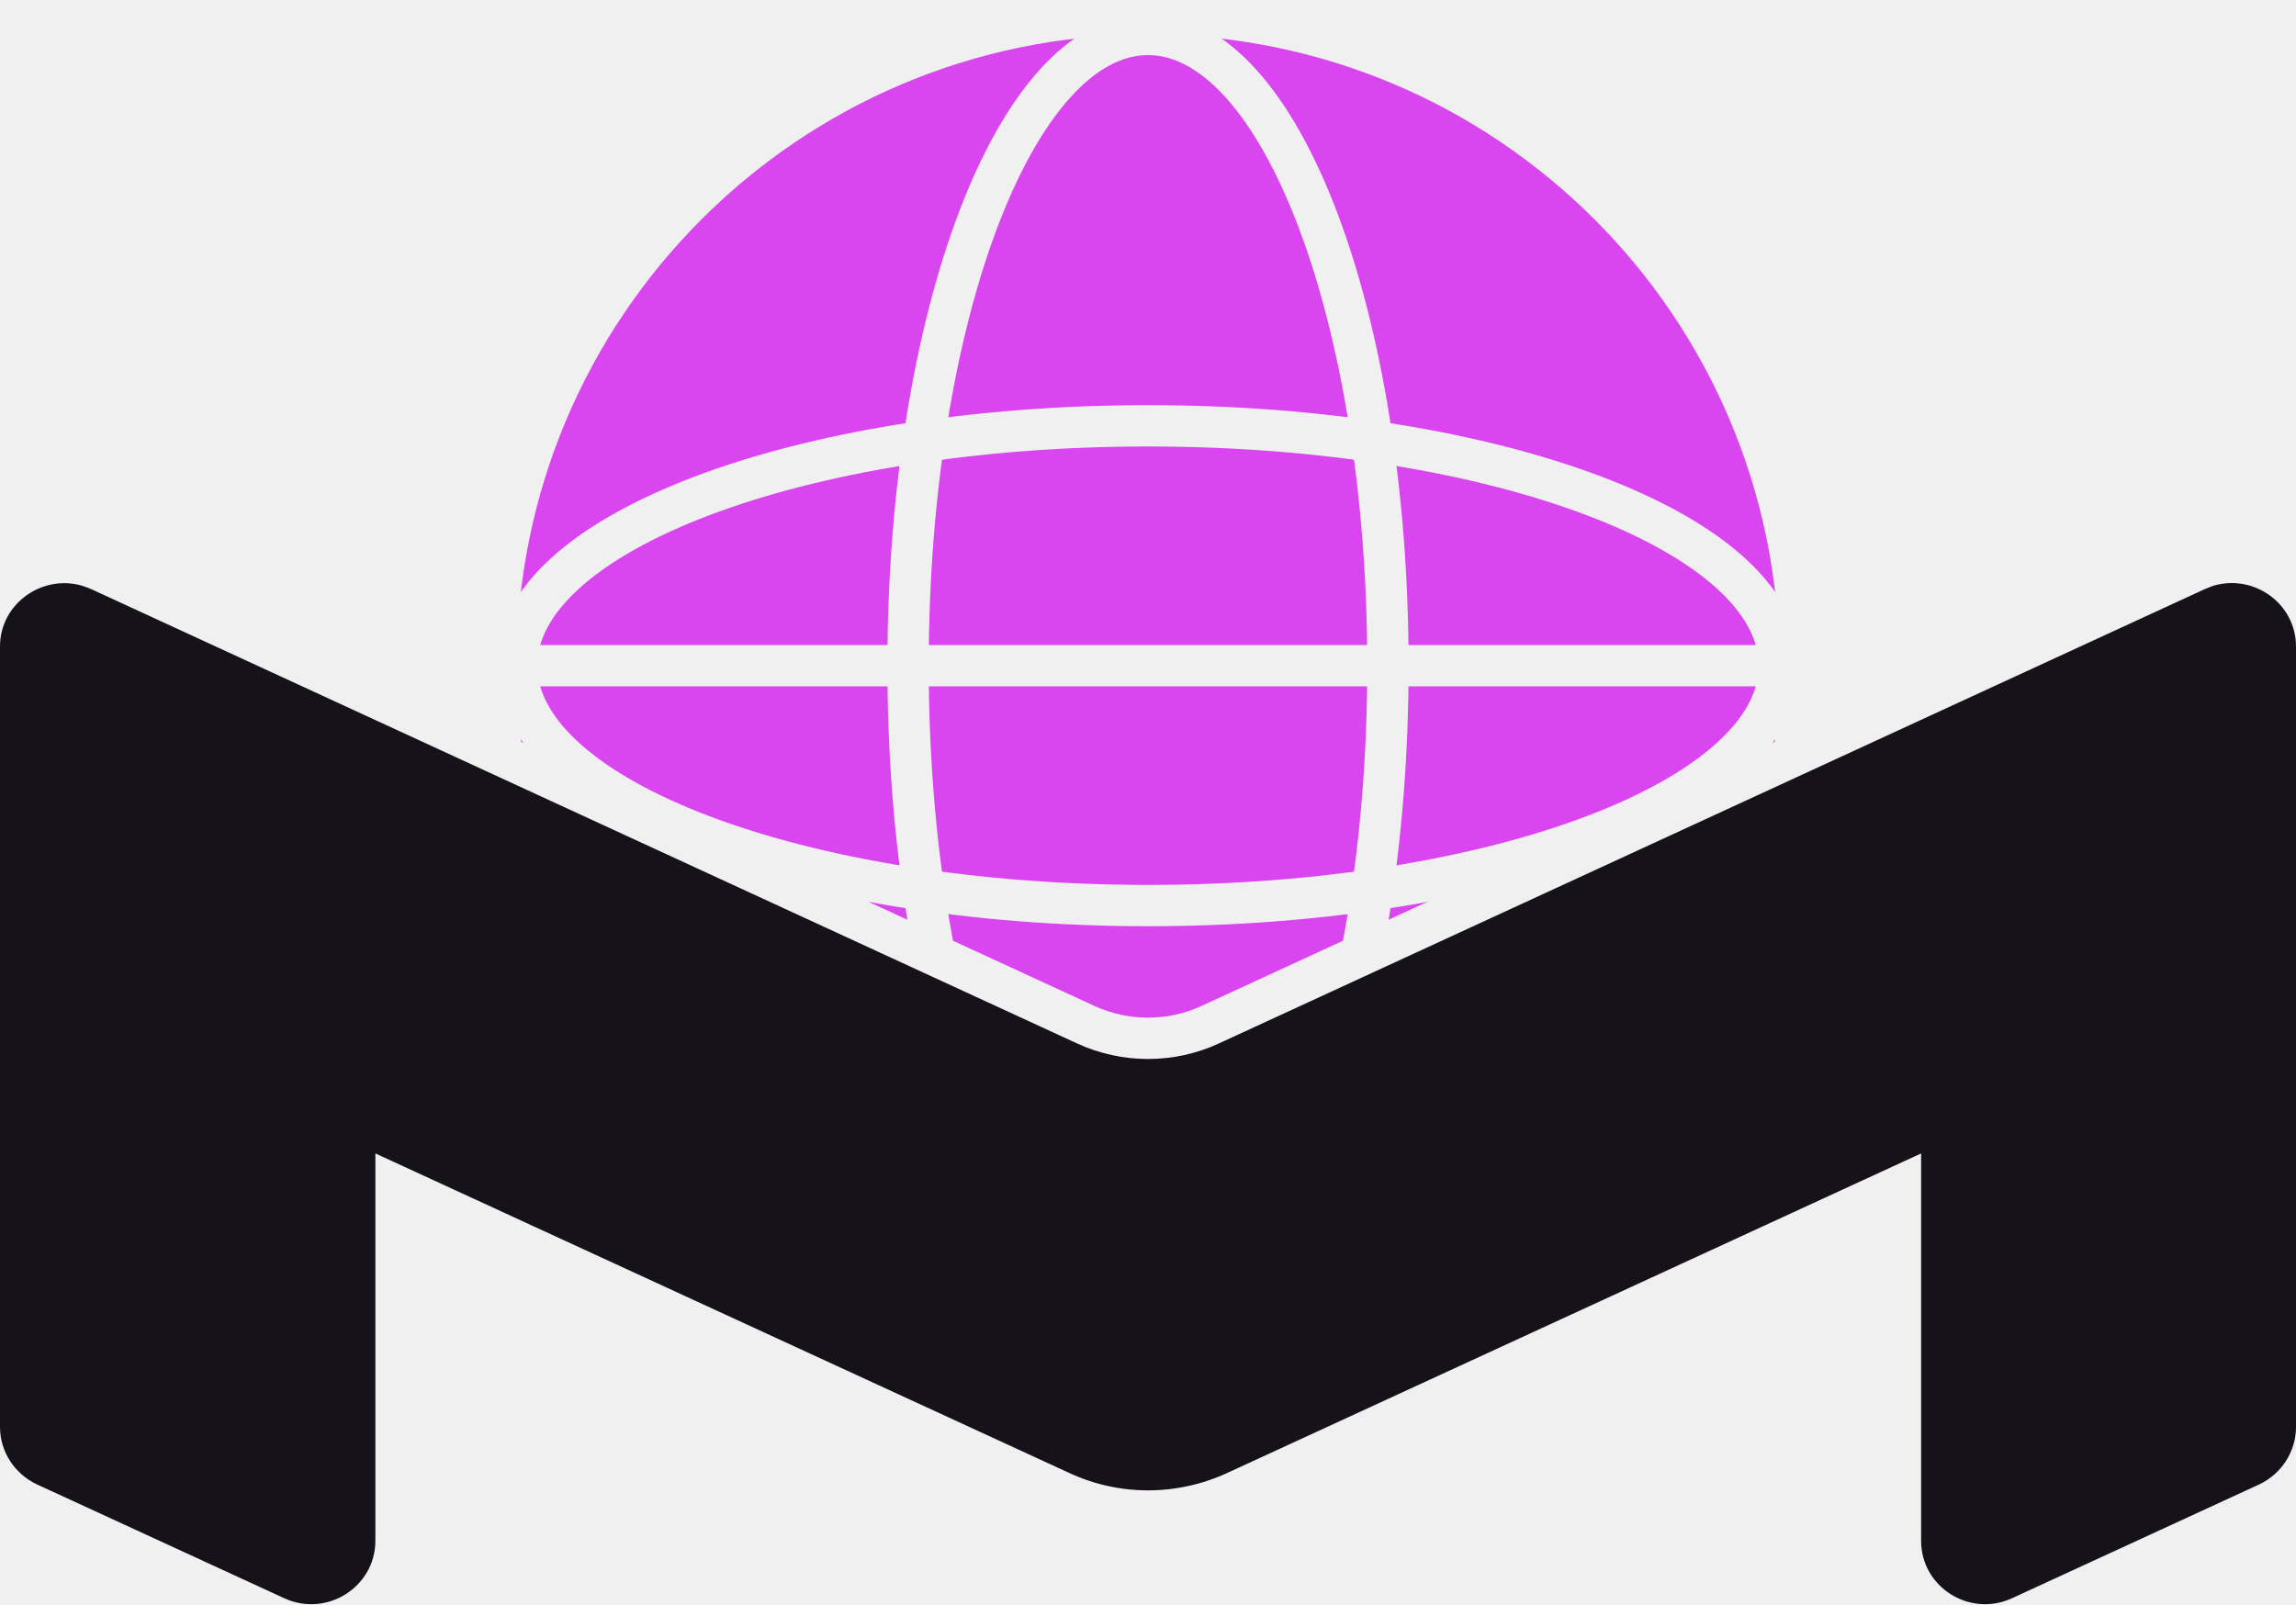
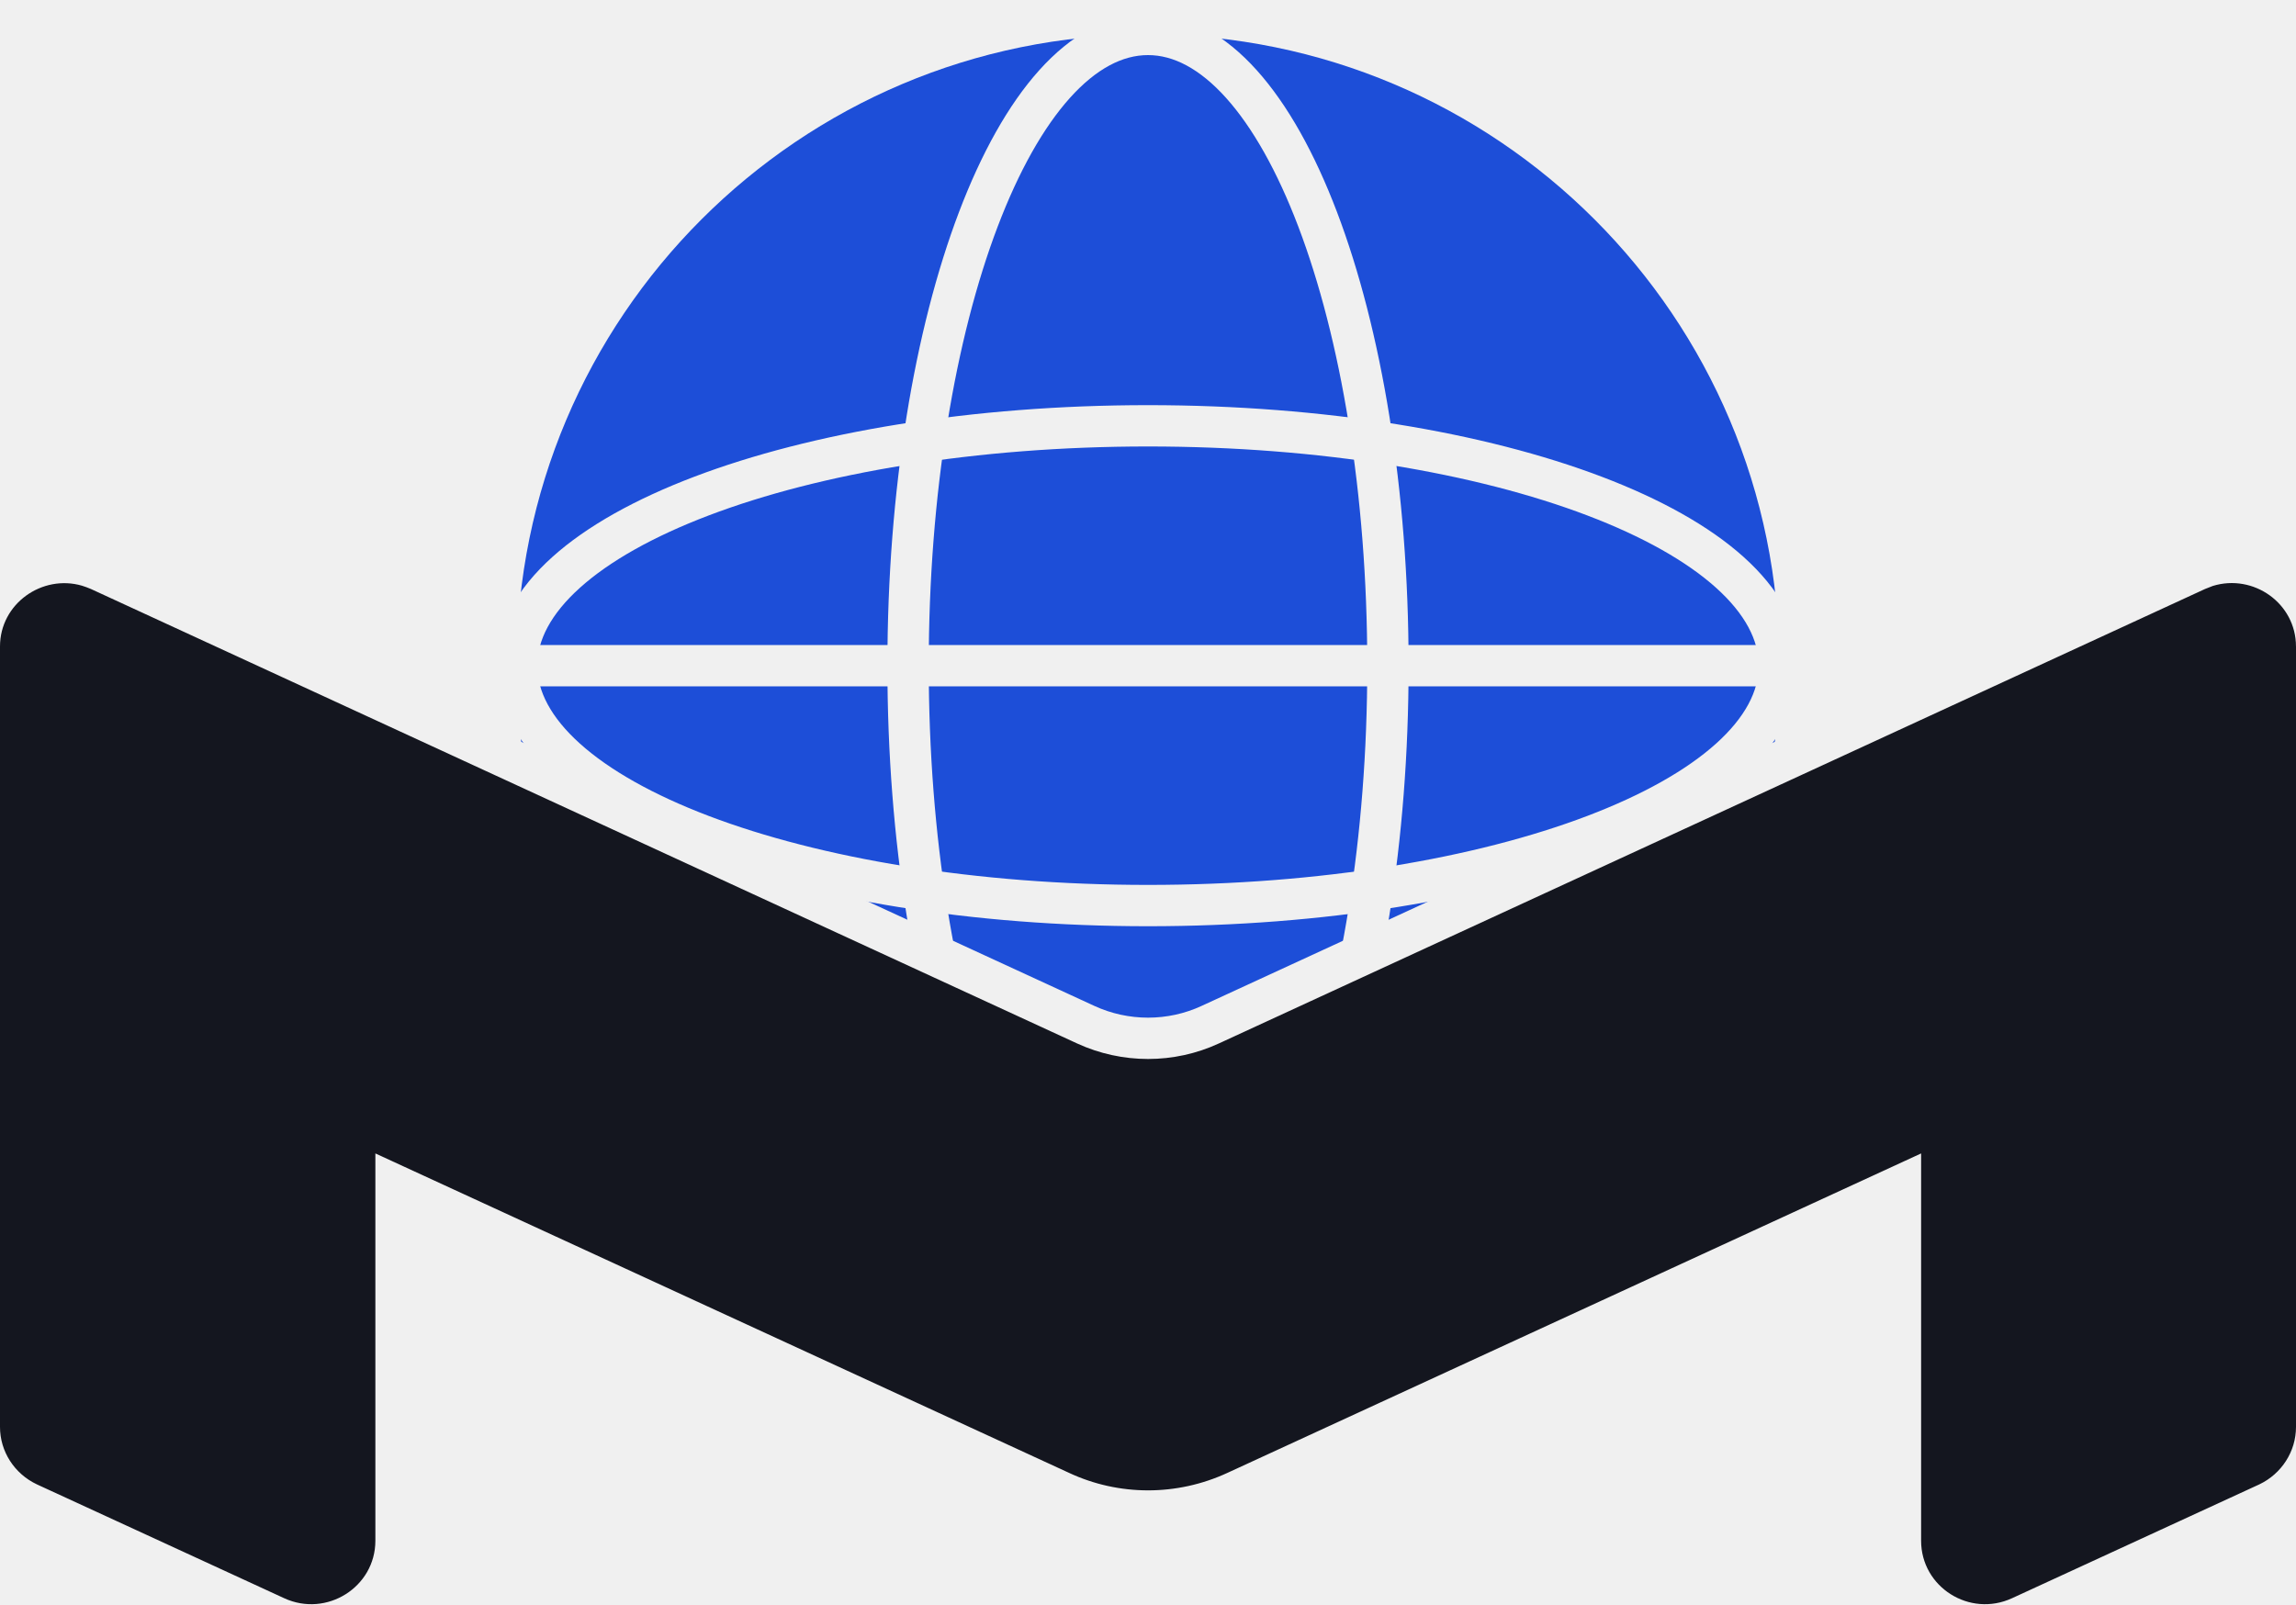
<svg xmlns="http://www.w3.org/2000/svg" viewBox="0 0 1000 698.86" role="img" aria-label="MacroBrief">
  <mask id="mbgrat1">
    <rect width="1000" height="698.86" fill="#fff" />
    <ellipse cx="500" cy="290" rx="275" ry="104.5" fill="none" stroke="#000" stroke-width="18" />
    <ellipse cx="500" cy="290" rx="104.5" ry="275" fill="none" stroke="#000" stroke-width="18" />
    <line x1="225" y1="290" x2="775" y2="290" stroke="#000" stroke-width="18" />
    <path d="M1000,281.63v340c0,10.67-6.26,20.42-16.01,25.04l-107.66,49.57c-18.47,8.52-39.61-4.82-39.61-25.04v-168.72l-302.13,139.16c-21.96,10.16-47.21,10.16-68.97,0l-302.13-139.16v168.72c0,20.22-21.24,33.56-39.72,25.04l-107.66-49.57c-9.85-4.62-16.11-14.37-16.11-25.04v-340c0-18.68,18.37-31.51,35.71-26.48,1.33.41,2.67.92,3.9,1.44l429.49,197.97c19.6,9.03,42.28,9.03,61.78,0l429.49-197.97c1.03-.41,2.26-.92,3.39-1.33,17.65-5.44,36.23,7.49,36.23,26.38Z" fill="#000" stroke="#000" stroke-width="36" />
  </mask>
-   <circle cx="500" cy="290" r="275" fill="#d946ef" mask="url(#mbgrat1)" />
-   <path fill="#16121a" d="M1000,281.63v340c0,10.67-6.26,20.42-16.01,25.04l-107.66,49.57c-18.47,8.52-39.61-4.82-39.61-25.04v-168.72l-302.13,139.16c-21.96,10.16-47.21,10.16-68.97,0l-302.13-139.16v168.72c0,20.22-21.24,33.56-39.72,25.04l-107.66-49.57c-9.85-4.62-16.11-14.37-16.11-25.04v-340c0-18.68,18.37-31.51,35.71-26.48,1.33.41,2.67.92,3.9,1.44l429.49,197.97c19.6,9.03,42.28,9.03,61.78,0l429.49-197.97c1.03-.41,2.26-.92,3.39-1.33,17.65-5.44,36.23,7.49,36.23,26.38Z" />
+   <circle cx="500" cy="290" r="275" fill="#1d4ed8" mask="url(#mbgrat1)" />
+   <path fill="#14161f" d="M1000,281.63v340c0,10.67-6.26,20.42-16.01,25.04l-107.66,49.57c-18.47,8.52-39.61-4.82-39.61-25.04v-168.72l-302.13,139.16c-21.96,10.16-47.21,10.16-68.97,0l-302.13-139.16v168.72c0,20.22-21.24,33.56-39.72,25.04l-107.66-49.57c-9.85-4.62-16.11-14.37-16.11-25.04v-340c0-18.68,18.37-31.51,35.71-26.48,1.33.41,2.67.92,3.9,1.44l429.49,197.97c19.6,9.03,42.28,9.03,61.78,0l429.49-197.97c1.03-.41,2.26-.92,3.39-1.33,17.65-5.44,36.23,7.49,36.23,26.38Z" />
</svg>
